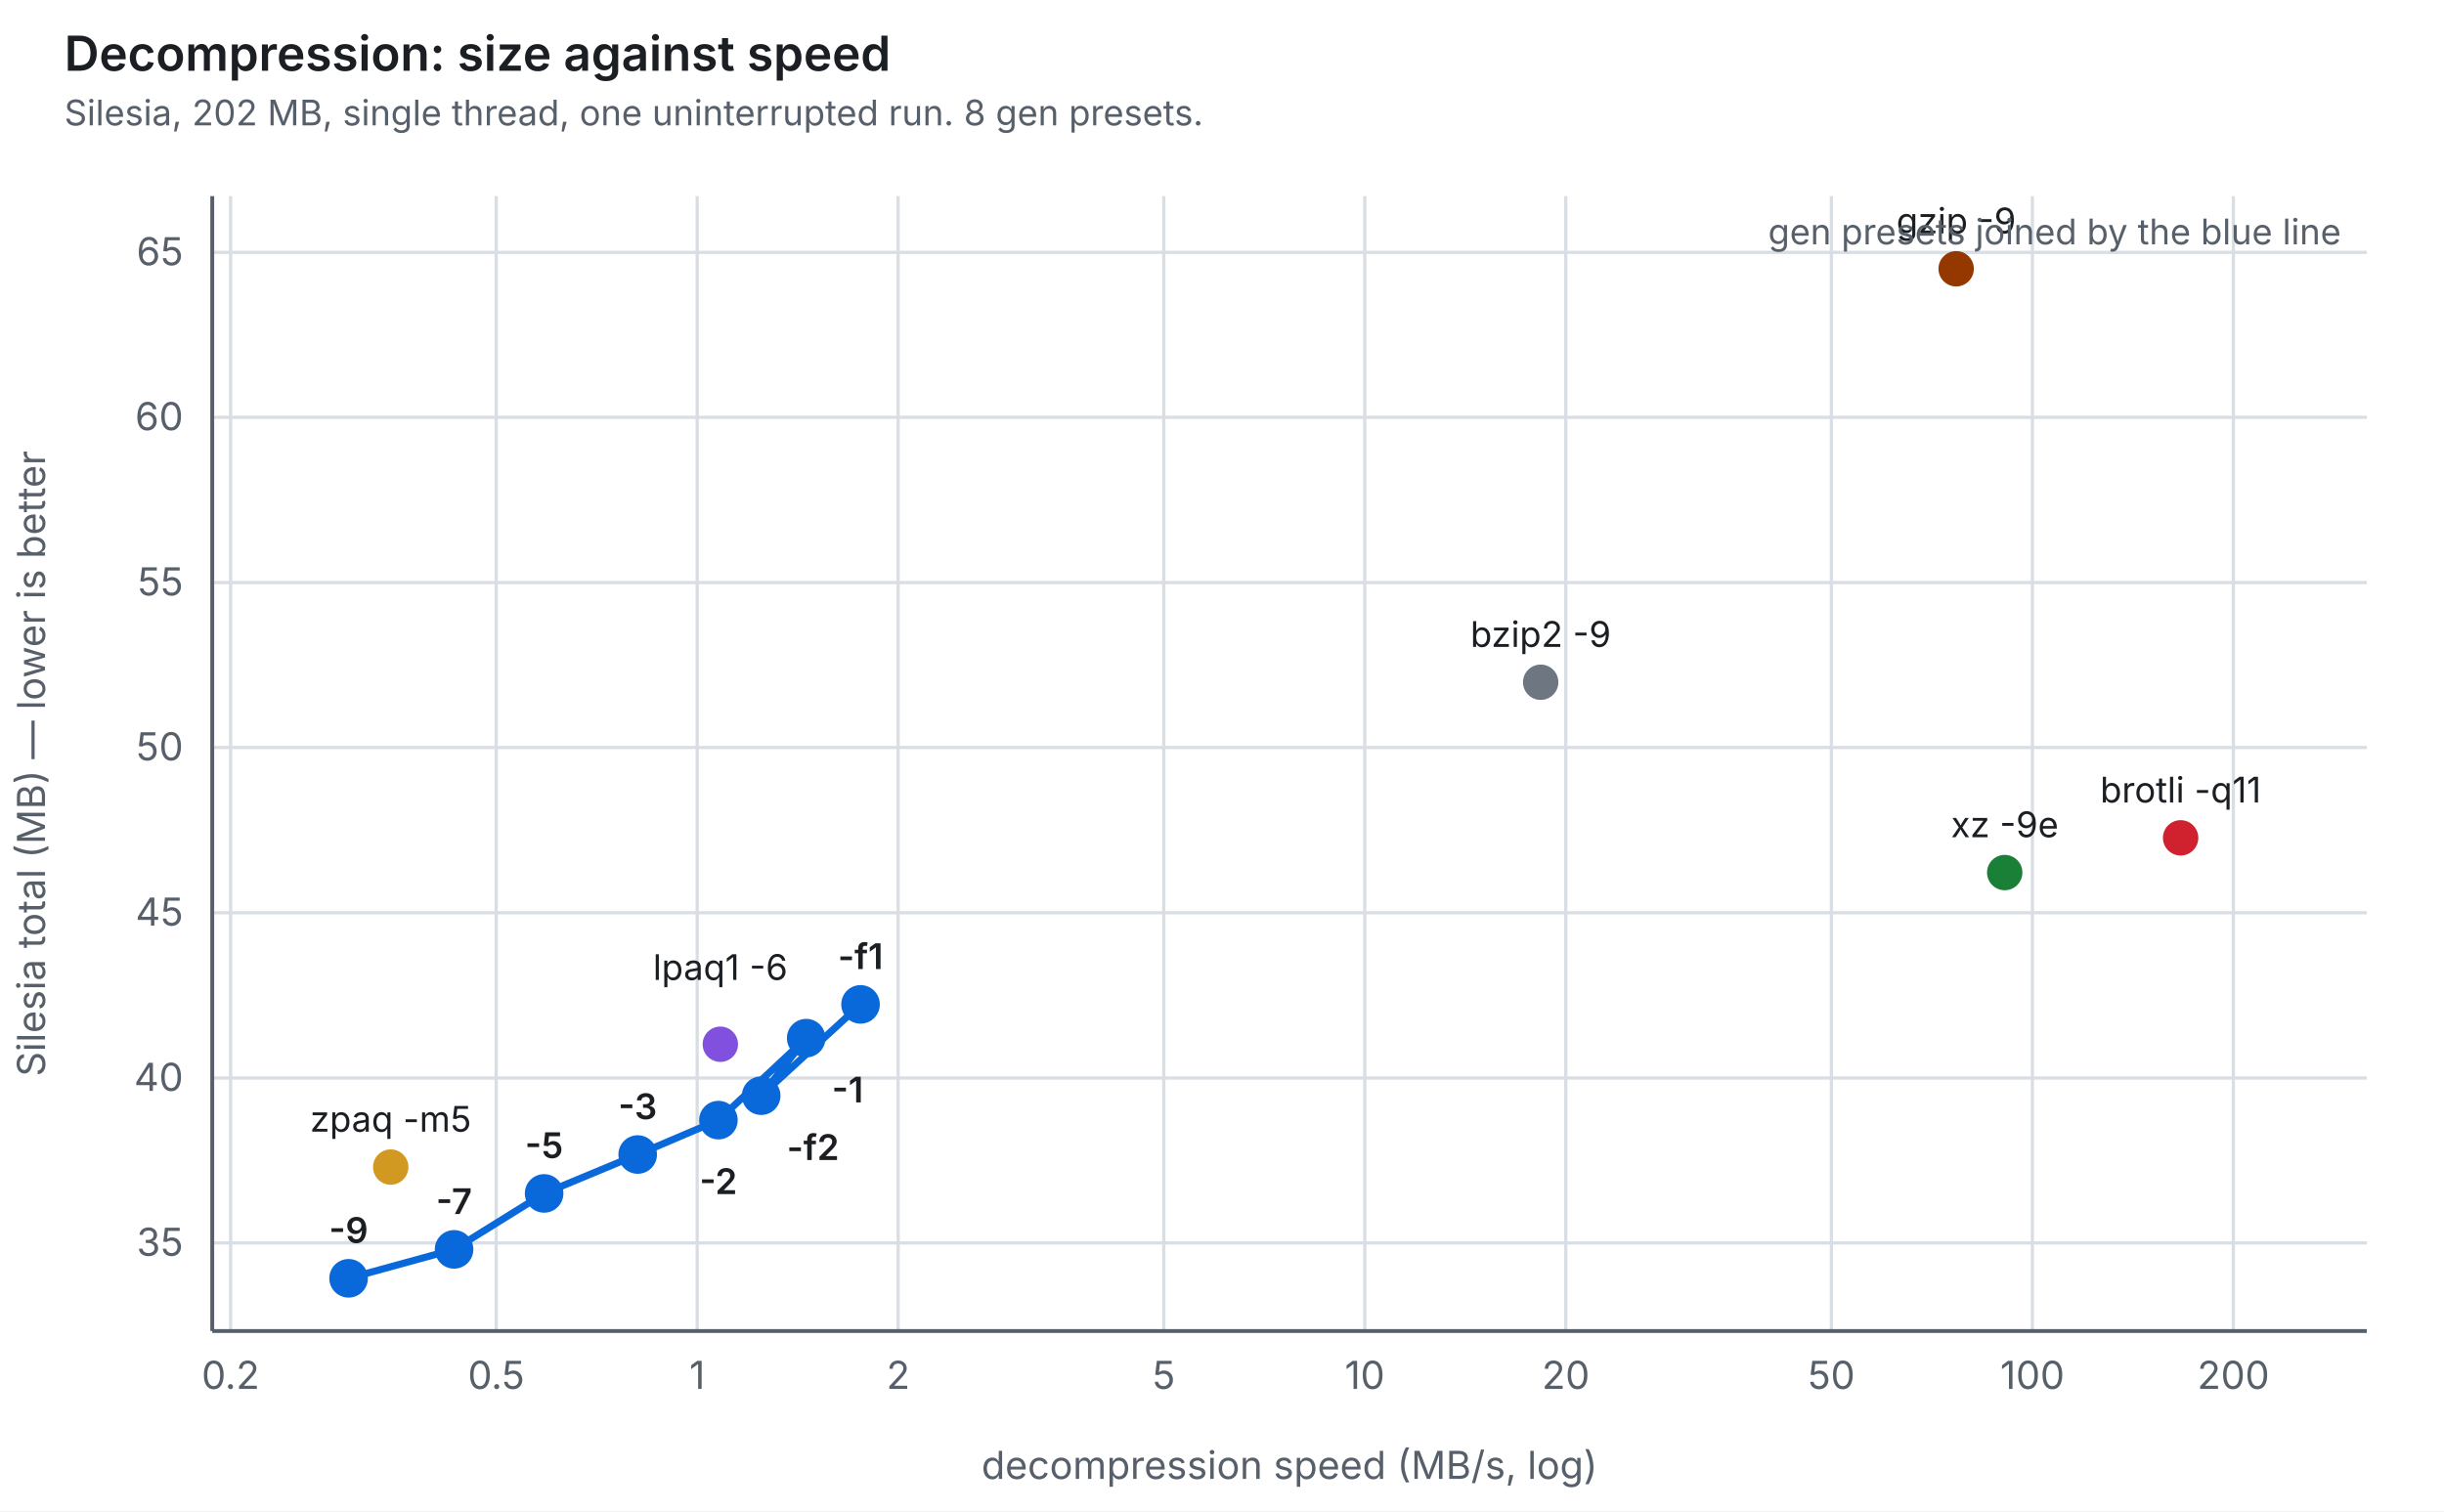
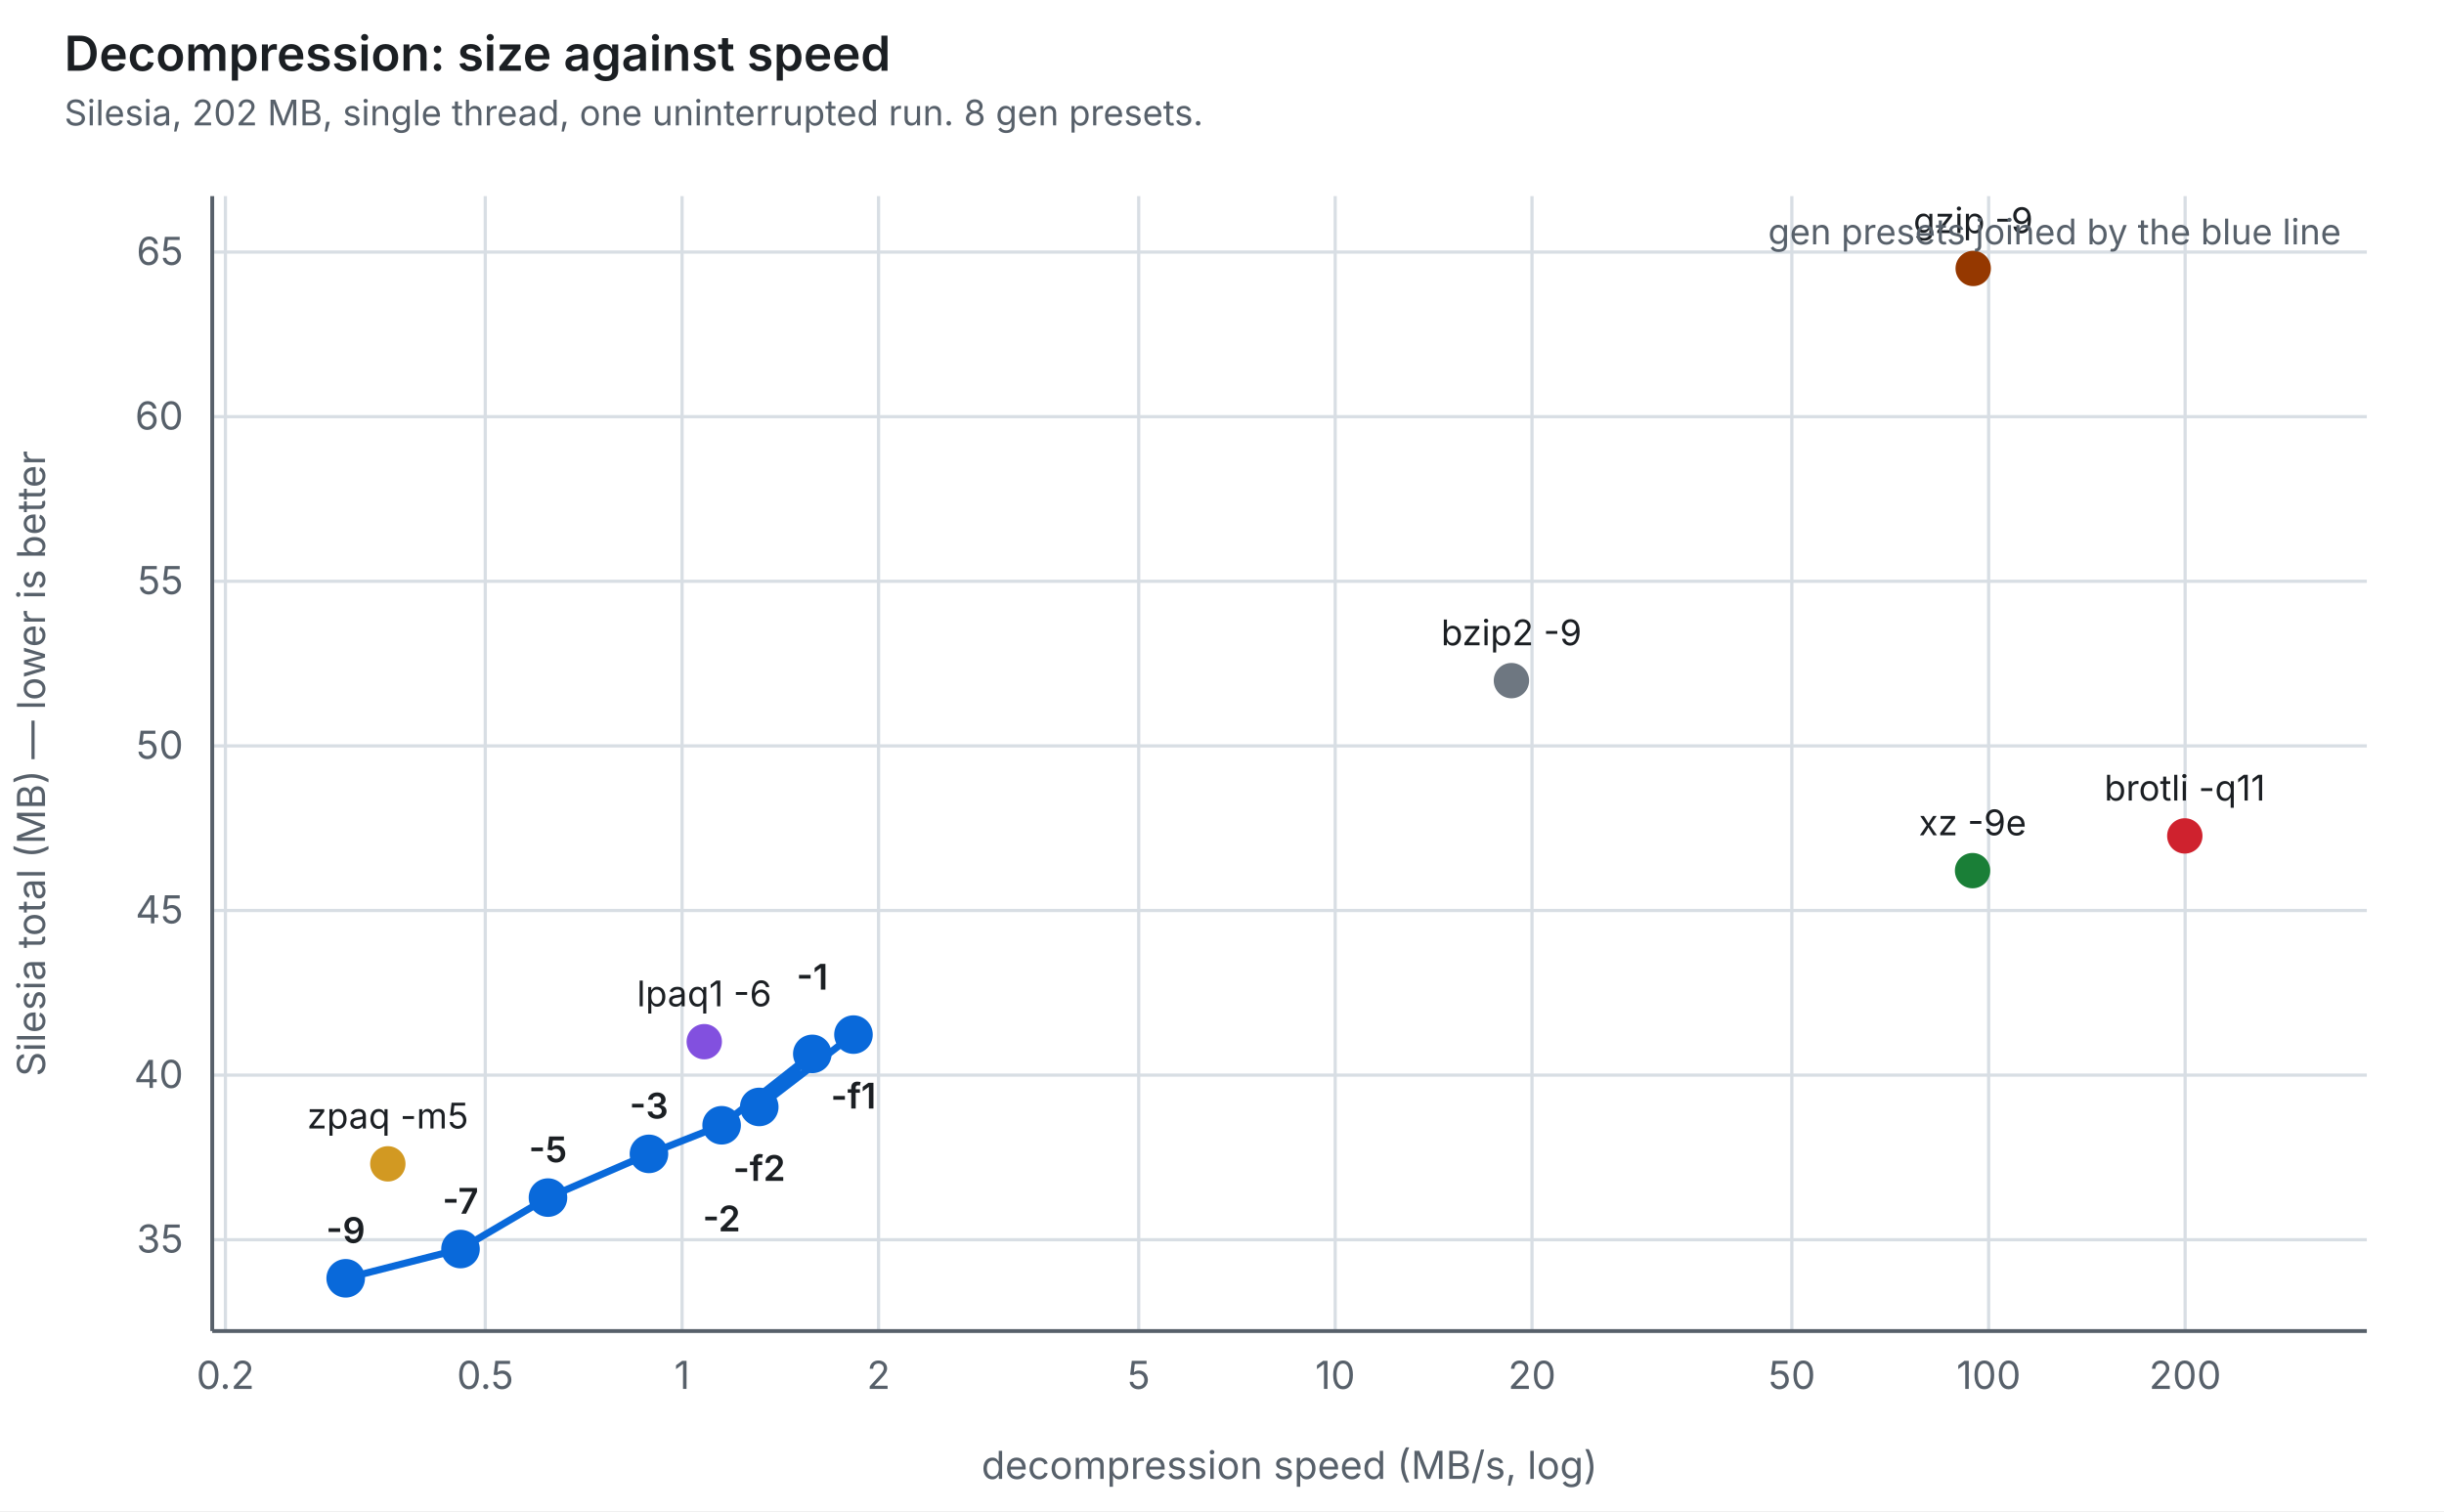
<svg xmlns="http://www.w3.org/2000/svg" width="760" height="470" viewBox="0 0 760 470" font-family="system-ui">
  <style>
  .bg   { fill: #ffffff; }
  .fg   { fill: #1b1f23; }
  .grid { stroke: #d8dee4; stroke-width: 1; }
  .axis { stroke: #57606a; stroke-width: 1.2; }
  .lbl  { fill: #57606a; font: 12px system-ui, -apple-system, Segoe UI, sans-serif; }
  .ttl  { fill: #1b1f23; font: 600 15px system-ui, -apple-system, Segoe UI, sans-serif; }
  .sub  { fill: #57606a; font: 11px system-ui, -apple-system, Segoe UI, sans-serif; }
  .tag  { fill: #1b1f23; font: 11px system-ui, -apple-system, Segoe UI, sans-serif; }
  .tagb { fill: #1b1f23; font: 600 11px system-ui, -apple-system, Segoe UI, sans-serif; }
  .gen  { stroke: #0969da; fill: #0969da; }
  .genl { stroke: #0969da; stroke-width: 2.2; fill: none; }
  .oldl { stroke: #8c959f; stroke-width: 2; fill: none; stroke-dasharray: 5 4; }
  .oldd { stroke: #8c959f; fill: none; stroke-width: 2; }
  @media (prefers-color-scheme: dark) {
    .bg   { fill: #0d1117; }
    .fg   { fill: #e6edf3; }
    .grid { stroke: #30363d; }
    .axis { stroke: #8b949e; }
    .lbl  { fill: #8b949e; }
    .ttl  { fill: #e6edf3; }
    .sub  { fill: #8b949e; }
    .tag  { fill: #e6edf3; }
    .tagb { fill: #e6edf3; }
    .gen  { stroke: #58a6ff; fill: #58a6ff; }
    .genl { stroke: #58a6ff; }
    .oldl { stroke: #6e7681; }
    .oldd { stroke: #6e7681; }
  }
</style>
  <rect class="bg" width="760" height="470" />
  <text class="ttl" x="20" y="22">Decompression: size against speed</text>
  <text class="sub" x="20" y="39">Silesia, 202 MB, single thread, one uninterrupted run. 8 gen presets.</text>
  <text class="lbl" x="401.0" y="460" text-anchor="middle">decompression speed (MB/s, log)</text>
  <text class="lbl" x="14" y="237.5" text-anchor="middle" transform="rotate(-90 14 237.5)">Silesia total (MB) — lower is better</text>
-   <line class="grid" x1="66" y1="386.6" x2="736" y2="386.6" />
-   <text class="lbl" x="57" y="390.6" text-anchor="end">35</text>
-   <line class="grid" x1="66" y1="335.3" x2="736" y2="335.3" />
-   <text class="lbl" x="57" y="339.3" text-anchor="end">40</text>
-   <line class="grid" x1="66" y1="283.9" x2="736" y2="283.9" />
-   <text class="lbl" x="57" y="287.9" text-anchor="end">45</text>
-   <line class="grid" x1="66" y1="232.5" x2="736" y2="232.5" />
-   <text class="lbl" x="57" y="236.5" text-anchor="end">50</text>
-   <line class="grid" x1="66" y1="181.2" x2="736" y2="181.2" />
-   <text class="lbl" x="57" y="185.2" text-anchor="end">55</text>
-   <line class="grid" x1="66" y1="129.8" x2="736" y2="129.8" />
-   <text class="lbl" x="57" y="133.8" text-anchor="end">60</text>
-   <line class="grid" x1="66" y1="78.5" x2="736" y2="78.5" />
-   <text class="lbl" x="57" y="82.5" text-anchor="end">65</text>
-   <line class="grid" x1="71.7" y1="61" x2="71.7" y2="414" />
-   <text class="lbl" x="71.7" y="432" text-anchor="middle">0.2</text>
-   <line class="grid" x1="154.3" y1="61" x2="154.3" y2="414" />
-   <text class="lbl" x="154.3" y="432" text-anchor="middle">0.5</text>
-   <line class="grid" x1="216.8" y1="61" x2="216.8" y2="414" />
-   <text class="lbl" x="216.8" y="432" text-anchor="middle">1</text>
-   <line class="grid" x1="279.3" y1="61" x2="279.3" y2="414" />
-   <text class="lbl" x="279.3" y="432" text-anchor="middle">2</text>
-   <line class="grid" x1="361.9" y1="61" x2="361.9" y2="414" />
-   <text class="lbl" x="361.9" y="432" text-anchor="middle">5</text>
-   <line class="grid" x1="424.4" y1="61" x2="424.4" y2="414" />
-   <text class="lbl" x="424.4" y="432" text-anchor="middle">10</text>
-   <line class="grid" x1="486.9" y1="61" x2="486.9" y2="414" />
-   <text class="lbl" x="486.9" y="432" text-anchor="middle">20</text>
-   <line class="grid" x1="569.5" y1="61" x2="569.5" y2="414" />
-   <text class="lbl" x="569.5" y="432" text-anchor="middle">50</text>
-   <line class="grid" x1="632.0" y1="61" x2="632.0" y2="414" />
-   <text class="lbl" x="632.0" y="432" text-anchor="middle">100</text>
-   <line class="grid" x1="694.5" y1="61" x2="694.5" y2="414" />
-   <text class="lbl" x="694.5" y="432" text-anchor="middle">200</text>
+   <line class="grid" x1="66" y1="385.6" x2="736" y2="385.6" />
+   <text class="lbl" x="57" y="389.6" text-anchor="end">35</text>
+   <line class="grid" x1="66" y1="334.4" x2="736" y2="334.4" />
+   <text class="lbl" x="57" y="338.4" text-anchor="end">40</text>
+   <line class="grid" x1="66" y1="283.2" x2="736" y2="283.2" />
+   <text class="lbl" x="57" y="287.2" text-anchor="end">45</text>
+   <line class="grid" x1="66" y1="232.0" x2="736" y2="232.0" />
+   <text class="lbl" x="57" y="236.0" text-anchor="end">50</text>
+   <line class="grid" x1="66" y1="180.8" x2="736" y2="180.8" />
+   <text class="lbl" x="57" y="184.8" text-anchor="end">55</text>
+   <line class="grid" x1="66" y1="129.6" x2="736" y2="129.6" />
+   <text class="lbl" x="57" y="133.6" text-anchor="end">60</text>
+   <line class="grid" x1="66" y1="78.4" x2="736" y2="78.4" />
+   <text class="lbl" x="57" y="82.4" text-anchor="end">65</text>
+   <line class="grid" x1="70.1" y1="61" x2="70.1" y2="414" />
+   <text class="lbl" x="70.1" y="432" text-anchor="middle">0.2</text>
+   <line class="grid" x1="150.9" y1="61" x2="150.9" y2="414" />
+   <text class="lbl" x="150.9" y="432" text-anchor="middle">0.5</text>
+   <line class="grid" x1="212.1" y1="61" x2="212.1" y2="414" />
+   <text class="lbl" x="212.1" y="432" text-anchor="middle">1</text>
+   <line class="grid" x1="273.2" y1="61" x2="273.2" y2="414" />
+   <text class="lbl" x="273.2" y="432" text-anchor="middle">2</text>
+   <line class="grid" x1="354.1" y1="61" x2="354.1" y2="414" />
+   <text class="lbl" x="354.1" y="432" text-anchor="middle">5</text>
+   <line class="grid" x1="415.2" y1="61" x2="415.2" y2="414" />
+   <text class="lbl" x="415.2" y="432" text-anchor="middle">10</text>
+   <line class="grid" x1="476.4" y1="61" x2="476.4" y2="414" />
+   <text class="lbl" x="476.4" y="432" text-anchor="middle">20</text>
+   <line class="grid" x1="557.2" y1="61" x2="557.2" y2="414" />
+   <text class="lbl" x="557.2" y="432" text-anchor="middle">50</text>
+   <line class="grid" x1="618.4" y1="61" x2="618.4" y2="414" />
+   <text class="lbl" x="618.4" y="432" text-anchor="middle">100</text>
+   <line class="grid" x1="679.5" y1="61" x2="679.5" y2="414" />
+   <text class="lbl" x="679.5" y="432" text-anchor="middle">200</text>
  <line class="axis" x1="66" y1="61" x2="66" y2="414" />
  <line class="axis" x1="66" y1="414" x2="736" y2="414" />
-   <path class="genl" d="M267.6,312.4 L236.7,340.8 L250.7,322.9 L223.4,348.4 L198.3,359.1 L169.2,371.2 L141.2,388.6 L108.4,397.6" />
-   <circle cx="267.6" cy="312.4" r="5.5" class="gen" />
-   <circle cx="236.7" cy="340.8" r="5.5" class="gen" />
-   <circle cx="250.7" cy="322.9" r="5.5" class="gen" />
-   <circle cx="223.4" cy="348.4" r="5.5" class="gen" />
-   <circle cx="198.3" cy="359.1" r="5.5" class="gen" />
-   <circle cx="169.2" cy="371.2" r="5.5" class="gen" />
-   <circle cx="141.2" cy="388.6" r="5.5" class="gen" />
-   <circle cx="108.4" cy="397.6" r="5.5" class="gen" />
-   <circle cx="121.5" cy="363.0" r="5" stroke="#d29922" fill="#d29922" />
-   <circle cx="608.3" cy="83.6" r="5" stroke="#953800" fill="#953800" />
-   <circle cx="623.4" cy="271.4" r="5" stroke="#1a7f37" fill="#1a7f37" />
-   <circle cx="479.1" cy="212.2" r="5" stroke="#6e7781" fill="#6e7781" />
-   <circle cx="224.0" cy="324.8" r="5" stroke="#8250df" fill="#8250df" />
-   <circle cx="678.1" cy="260.6" r="5" stroke="#cf222e" fill="#cf222e" />
-   <text class="tagb" x="244.7" y="360.8" text-anchor="start">-f2</text>
-   <text class="tagb" x="223.4" y="371.4" text-anchor="middle">-2</text>
-   <text class="tagb" x="169.2" y="360.2" text-anchor="middle">-5</text>
-   <text class="tag" x="224.0" y="304.8" text-anchor="middle" fill="#8250df">lpaq1 -6</text>
-   <text class="tagb" x="258.7" y="342.9" text-anchor="start">-1</text>
-   <text class="tagb" x="198.3" y="348.1" text-anchor="middle">-3</text>
-   <text class="tagb" x="267.6" y="301.4" text-anchor="middle">-f1</text>
-   <text class="tagb" x="141.2" y="377.6" text-anchor="middle">-7</text>
-   <text class="tagb" x="108.4" y="386.6" text-anchor="middle">-9</text>
-   <text class="tag" x="121.5" y="352.0" text-anchor="middle" fill="#d29922">zpaq -m5</text>
-   <text class="tag" x="623.4" y="260.4" text-anchor="middle" fill="#1a7f37">xz -9e</text>
-   <text class="tag" x="678.1" y="249.6" text-anchor="middle" fill="#cf222e">brotli -q11</text>
-   <text class="tag" x="608.3" y="72.6" text-anchor="middle" fill="#953800">gzip -9</text>
-   <text class="tag" x="479.1" y="201.2" text-anchor="middle" fill="#6e7781">bzip2 -9</text>
+   <path class="genl" d="M265.4,321.8 L236.1,344.3 L252.6,327.8 L224.4,350.0 L201.8,358.9 L170.4,372.5 L143.2,388.5 L107.5,397.6" />
+   <circle cx="265.4" cy="321.8" r="5.5" class="gen" />
+   <circle cx="236.1" cy="344.3" r="5.5" class="gen" />
+   <circle cx="252.6" cy="327.8" r="5.5" class="gen" />
+   <circle cx="224.4" cy="350.0" r="5.5" class="gen" />
+   <circle cx="201.8" cy="358.9" r="5.5" class="gen" />
+   <circle cx="170.4" cy="372.5" r="5.5" class="gen" />
+   <circle cx="143.2" cy="388.5" r="5.5" class="gen" />
+   <circle cx="107.5" cy="397.6" r="5.5" class="gen" />
+   <circle cx="613.6" cy="83.5" r="5" stroke="#953800" fill="#953800" />
+   <circle cx="613.4" cy="270.8" r="5" stroke="#1a7f37" fill="#1a7f37" />
+   <circle cx="470.0" cy="211.7" r="5" stroke="#6e7781" fill="#6e7781" />
+   <circle cx="219.0" cy="324.0" r="5" stroke="#8250df" fill="#8250df" />
+   <circle cx="679.4" cy="260.0" r="5" stroke="#cf222e" fill="#cf222e" />
+   <circle cx="120.6" cy="362.0" r="5" stroke="#d29922" fill="#d29922" />
+   <text class="tagb" x="236.1" y="367.3" text-anchor="middle">-f2</text>
+   <text class="tagb" x="252.6" y="307.8" text-anchor="middle">-1</text>
+   <text class="tagb" x="224.4" y="383.0" text-anchor="middle">-2</text>
+   <text class="tagb" x="170.4" y="361.5" text-anchor="middle">-5</text>
+   <text class="tagb" x="265.4" y="344.8" text-anchor="middle">-f1</text>
+   <text class="tagb" x="201.8" y="347.9" text-anchor="middle">-3</text>
+   <text class="tag" x="219.0" y="313.0" text-anchor="middle" fill="#8250df">lpaq1 -6</text>
+   <text class="tagb" x="143.2" y="377.5" text-anchor="middle">-7</text>
+   <text class="tagb" x="107.5" y="386.6" text-anchor="middle">-9</text>
+   <text class="tag" x="613.4" y="259.8" text-anchor="middle" fill="#1a7f37">xz -9e</text>
+   <text class="tag" x="679.4" y="249.0" text-anchor="middle" fill="#cf222e">brotli -q11</text>
+   <text class="tag" x="120.6" y="351.0" text-anchor="middle" fill="#d29922">zpaq -m5</text>
+   <text class="tag" x="613.6" y="72.5" text-anchor="middle" fill="#953800">gzip -9</text>
+   <text class="tag" x="470.0" y="200.7" text-anchor="middle" fill="#6e7781">bzip2 -9</text>
  <text class="sub" x="728.0" y="76.0" text-anchor="end">gen presets joined by the blue line</text>
</svg>
